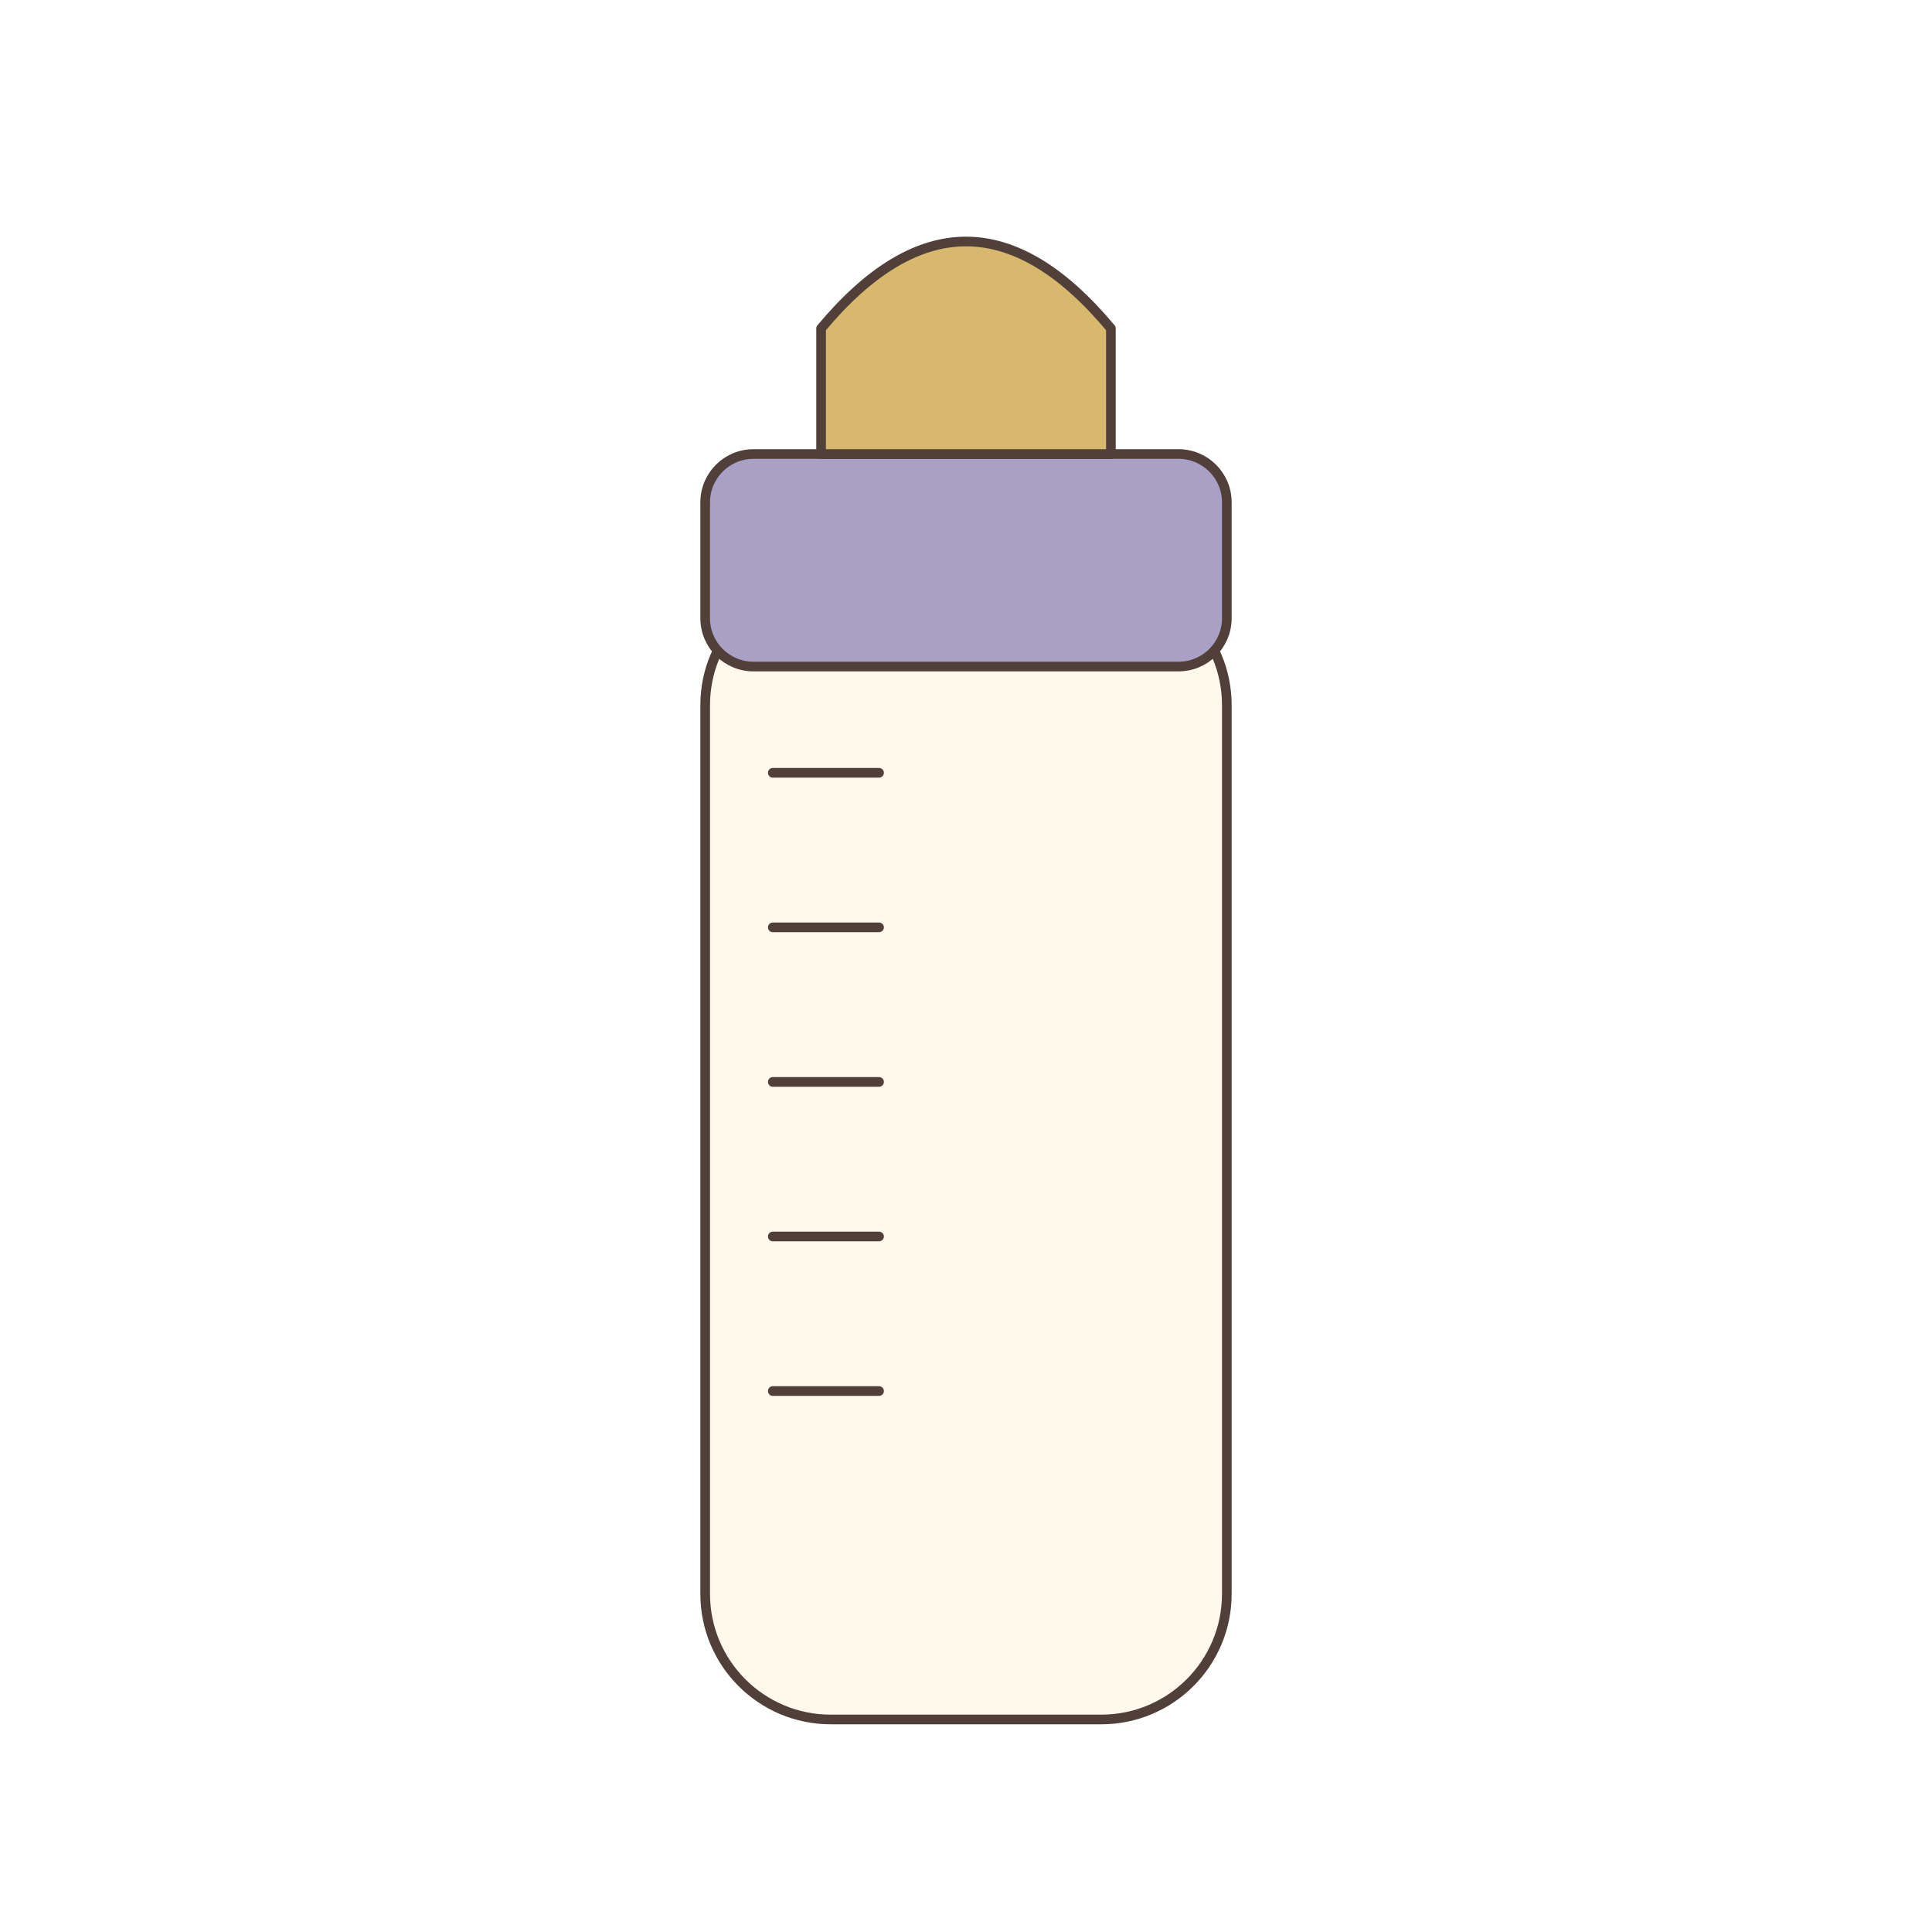
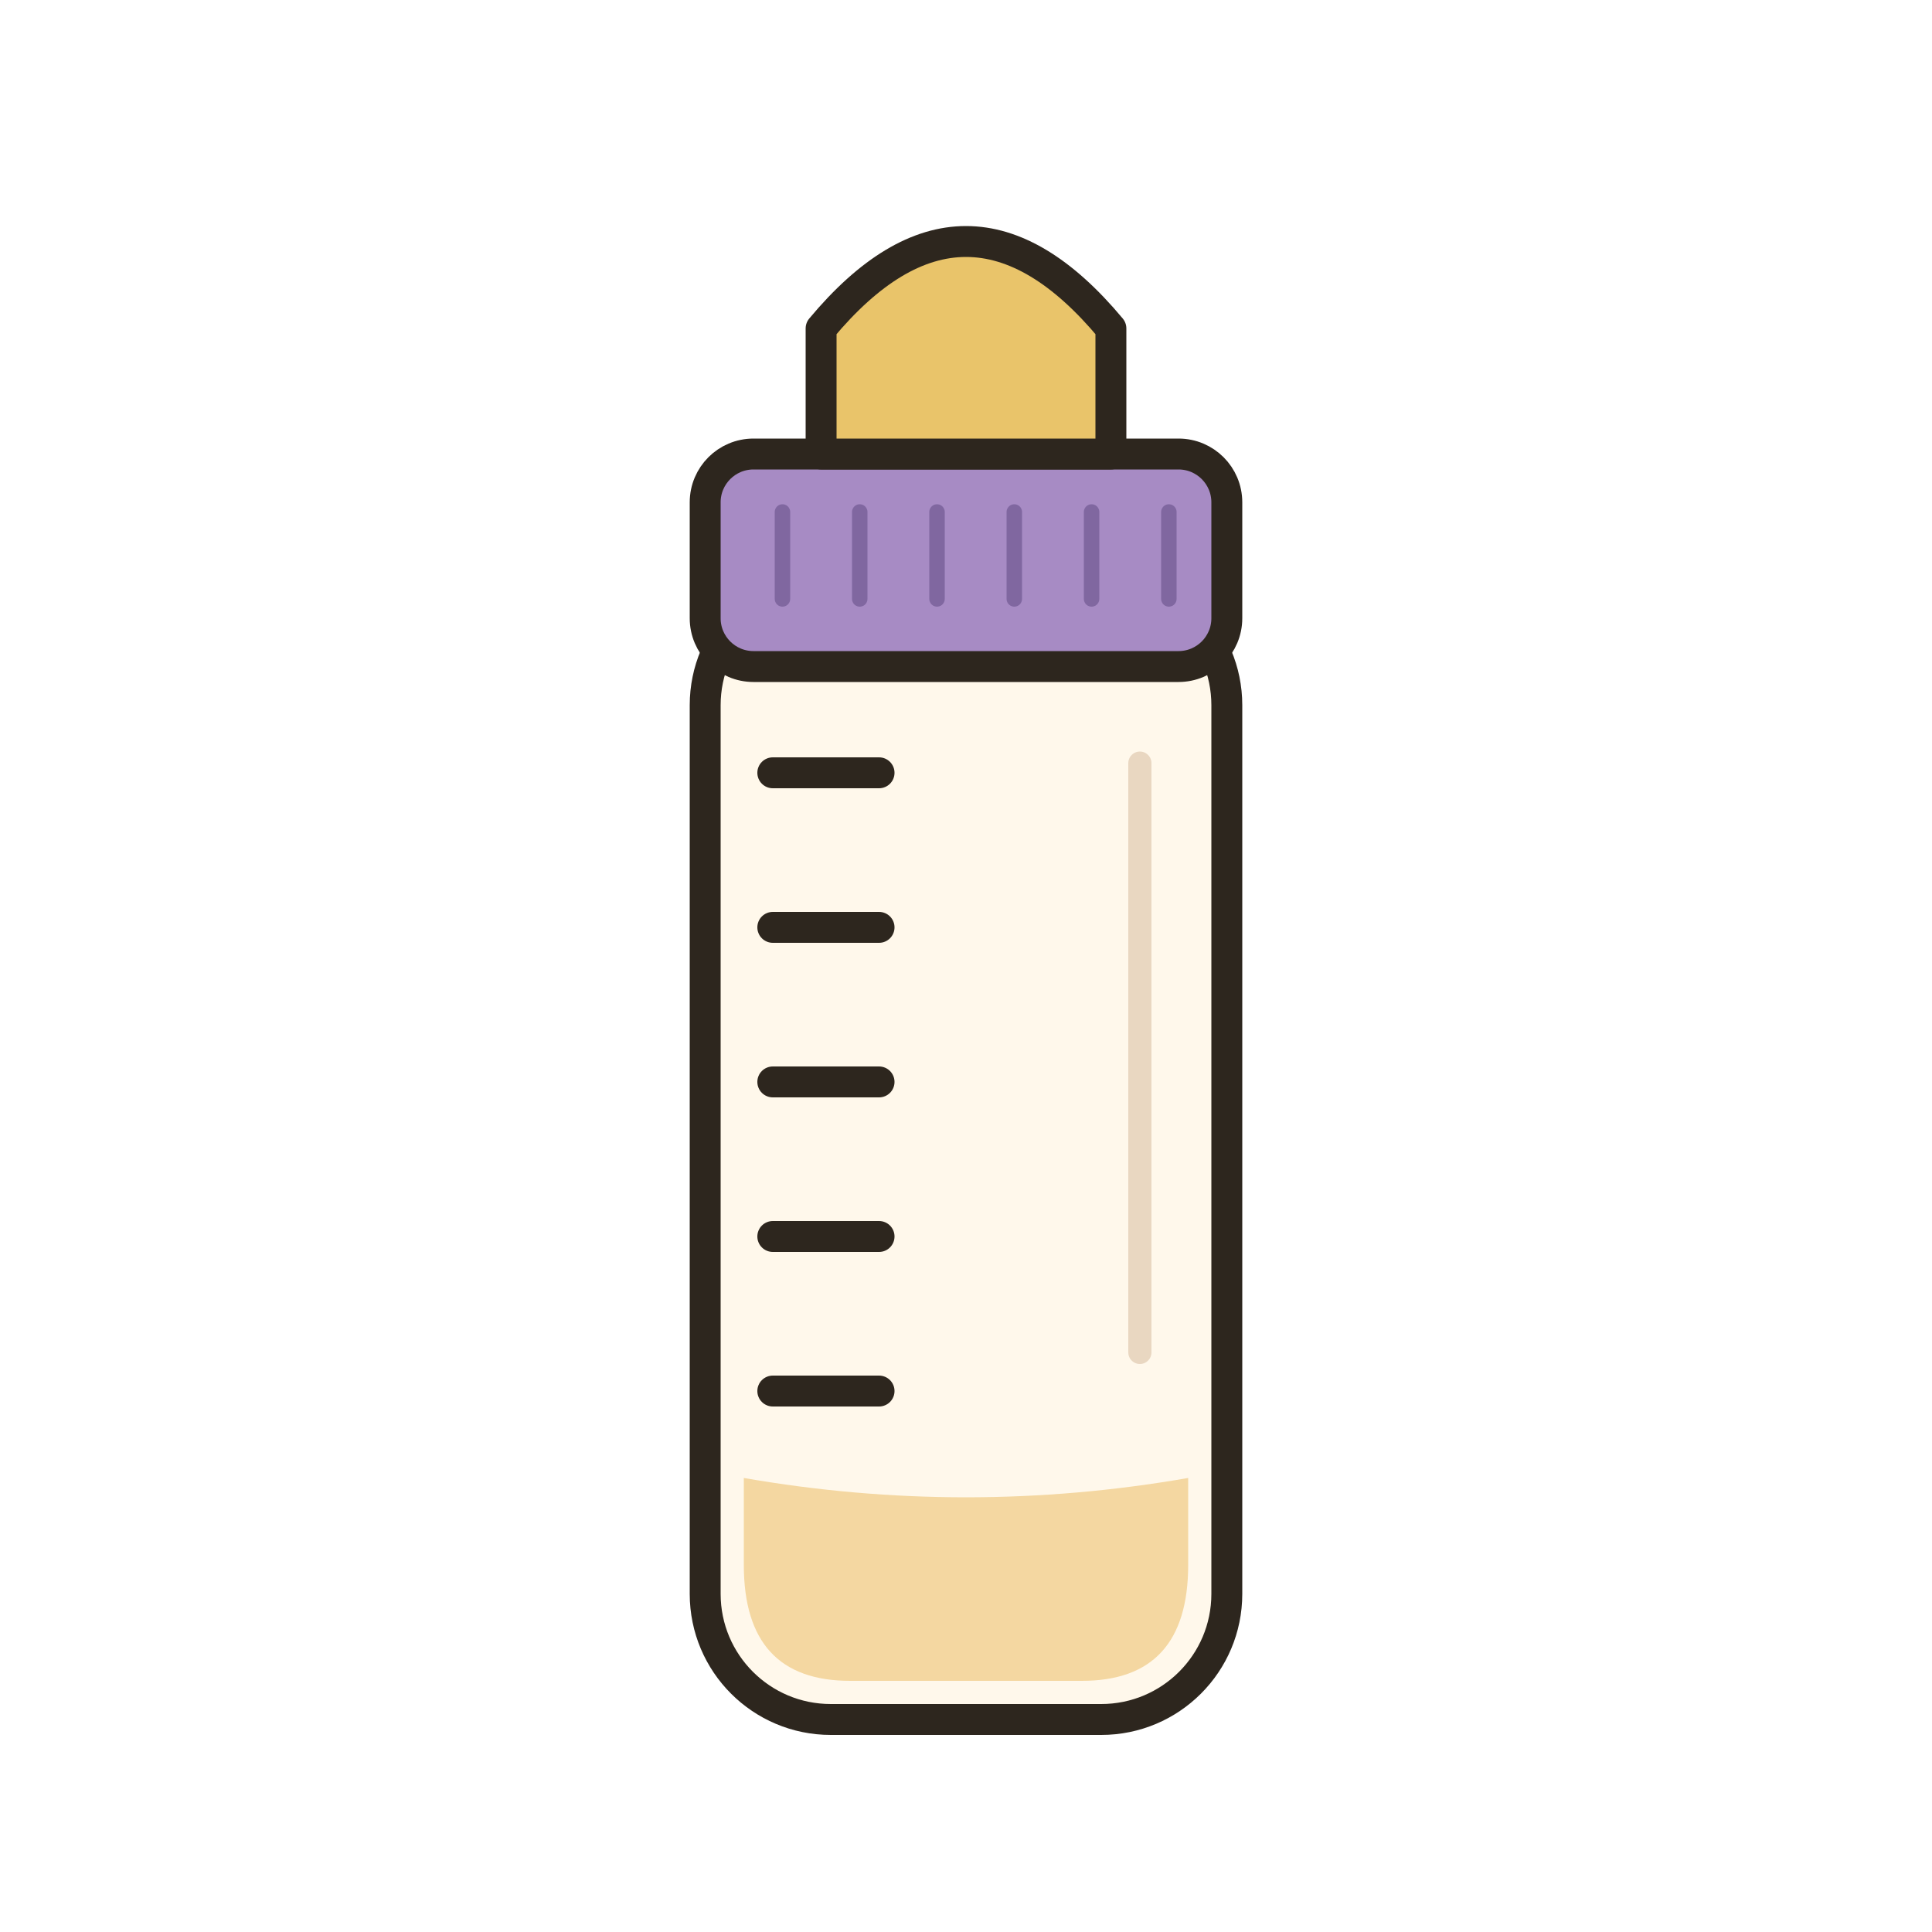
<svg xmlns="http://www.w3.org/2000/svg" viewBox="0 0 1000 1000" data-asset-id="fh_bottle">
-   <g id="prop" stroke="#514039" stroke-width="5" stroke-linejoin="round" stroke-linecap="round">
+   <g id="prop" stroke="#2d261e" stroke-width="16" stroke-linejoin="round" stroke-linecap="round">
    <rect x="365" y="300" width="270" height="590" rx="65" fill="#fff8eb" />
-     <rect x="365" y="235" width="270" height="110" rx="25" fill="#a9a1c5" />
-     <path d="M425 235 L425 170 Q500 80 575 170 L575 235 Z" fill="#d7b86c" />
+     <rect x="365" y="235" width="270" height="110" rx="25" fill="#a78bc4" />
+     <path d="M425 235 L425 170 Q500 80 575 170 L575 235 Z" fill="#e9c46a" />
    <path d="M400 400 L455 400" fill="none" />
    <path d="M400 480 L455 480" fill="none" />
    <path d="M400 560 L455 560" fill="none" />
    <path d="M400 640 L455 640" fill="none" />
    <path d="M400 720 L455 720" fill="none" />
+     <path d="M385 765 Q500 785 615 765 V810 Q615 870 560 870 H440 Q385 870 385 810 Z" fill="#f4d7a1" stroke="none" />
+     <path d="M590 395 V700" fill="none" stroke="#e9d7c1" stroke-width="12" />
+     <path d="M405 265 V310 M445 265 V310 M485 265 V310 M525 265 V310 M565 265 V310 M605 265 V310" fill="none" stroke="#8067a0" stroke-width="8" />
  </g>
</svg>
